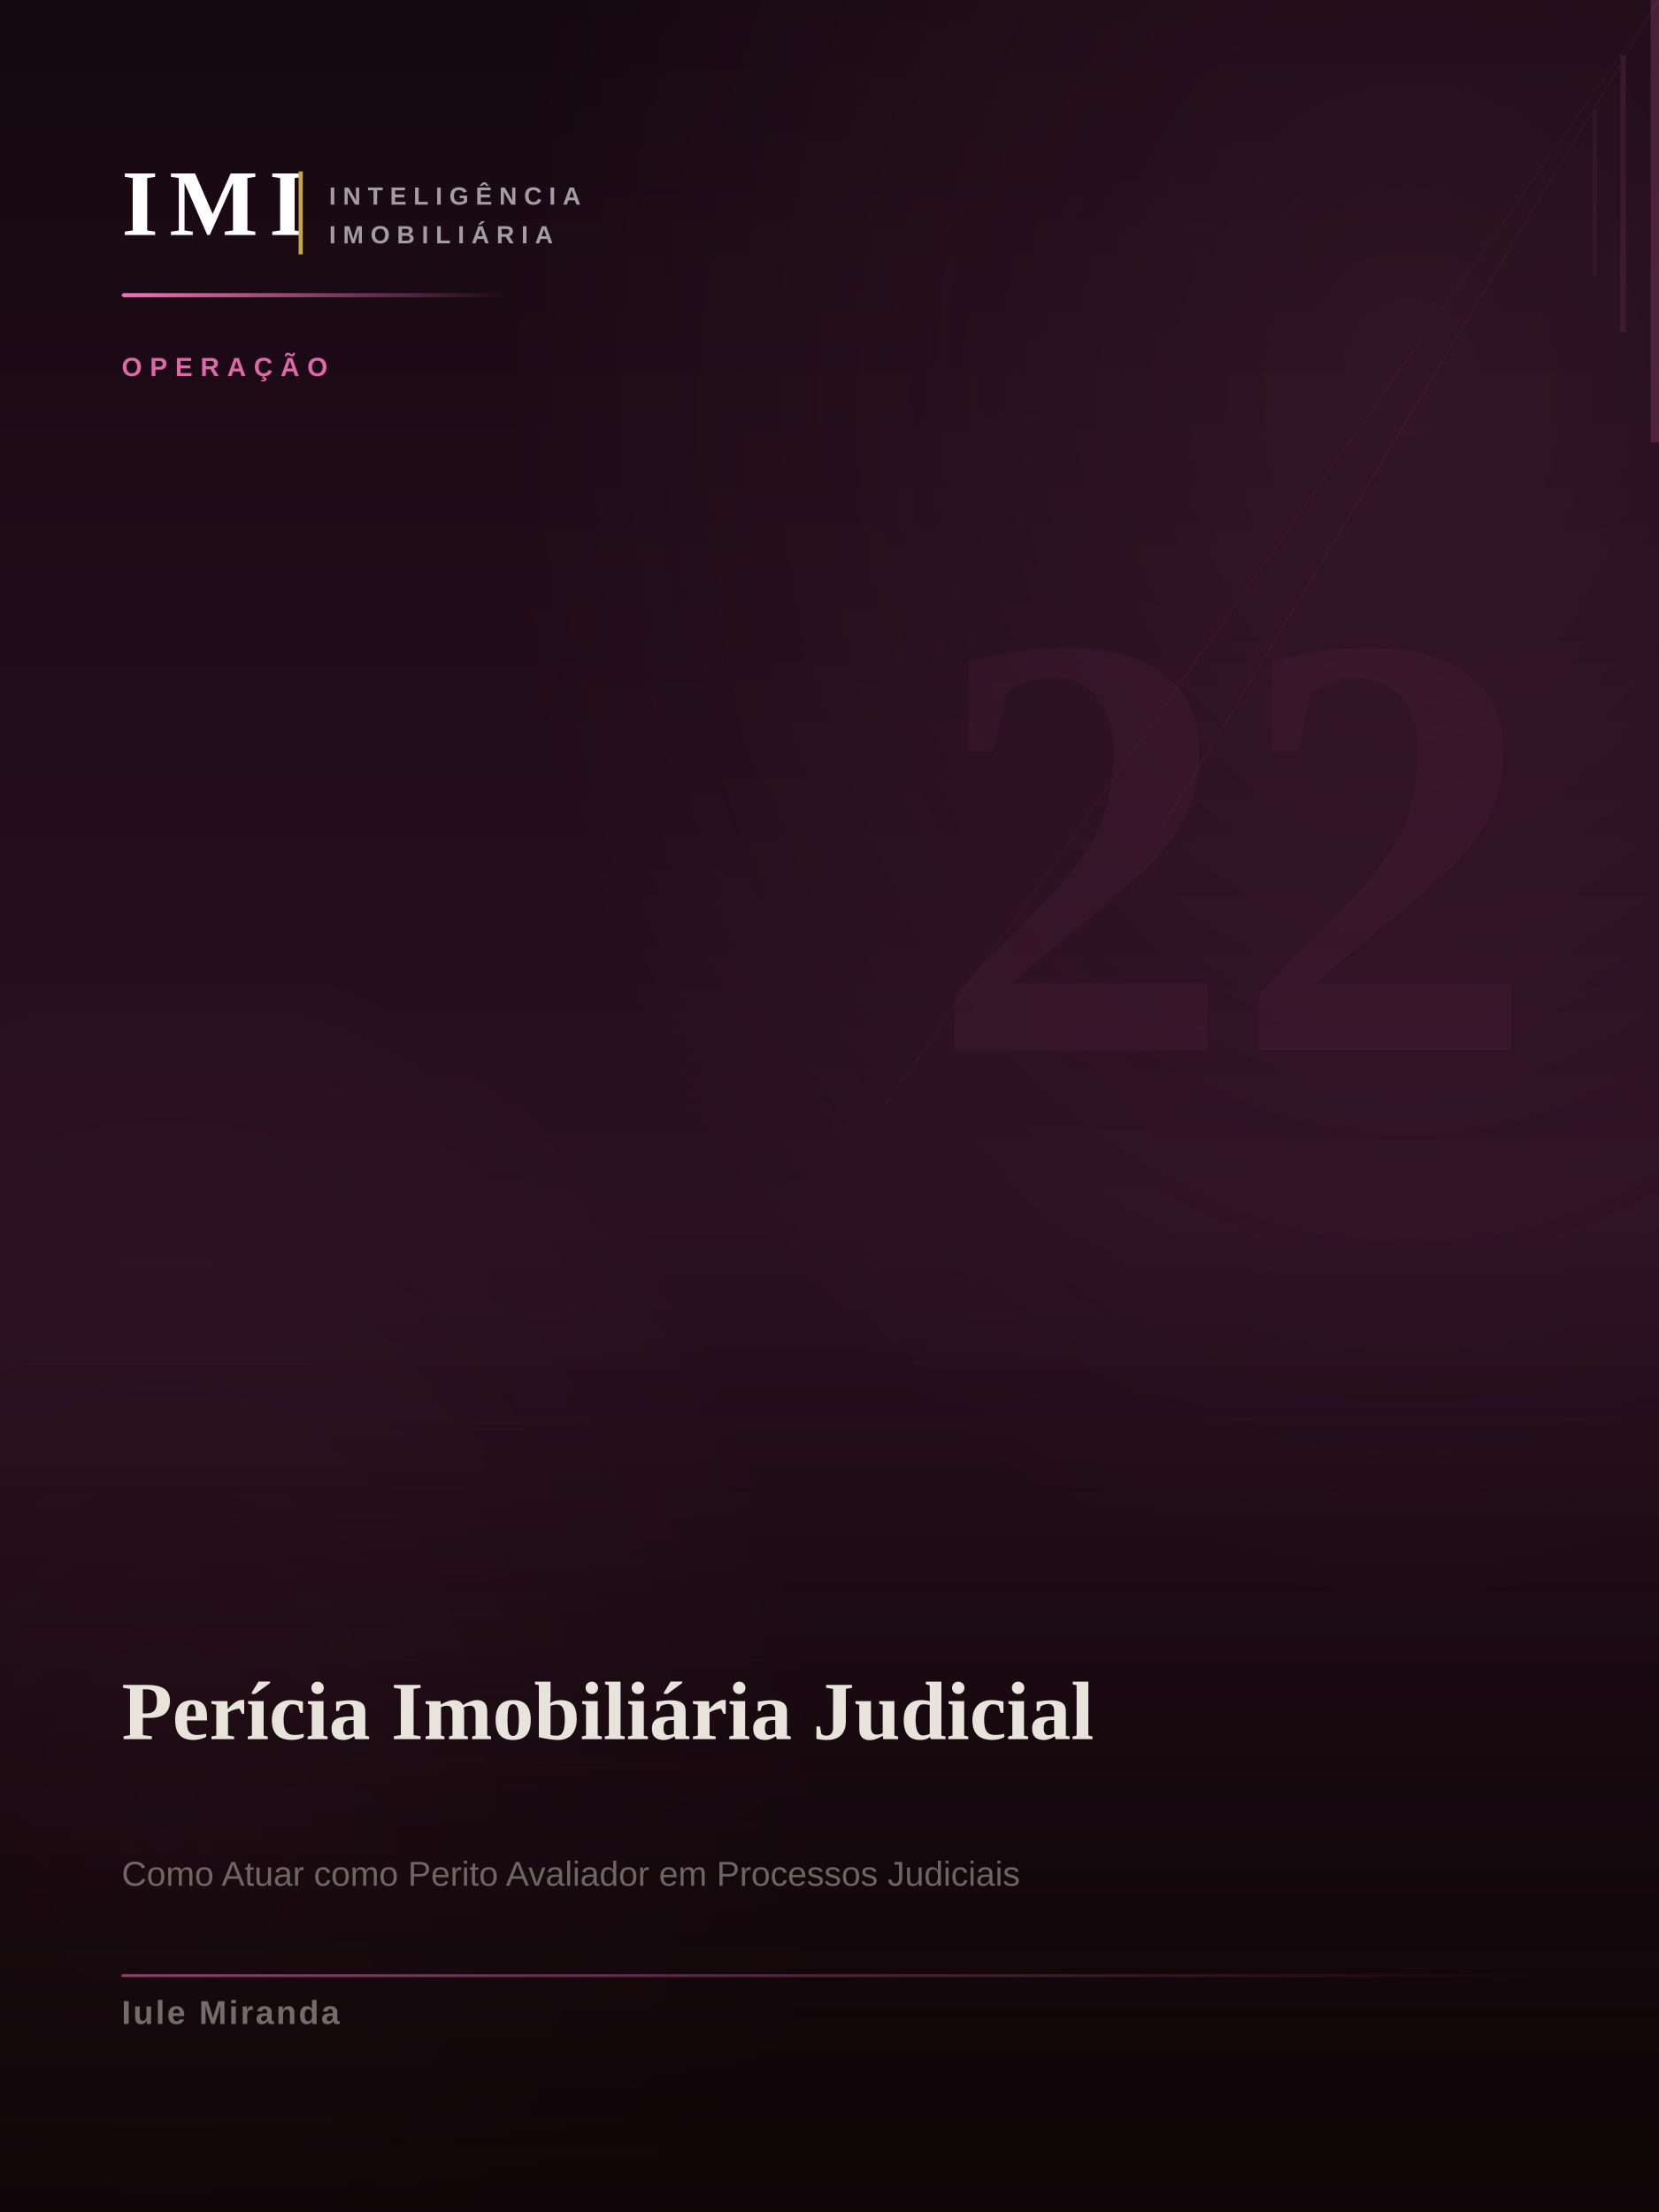
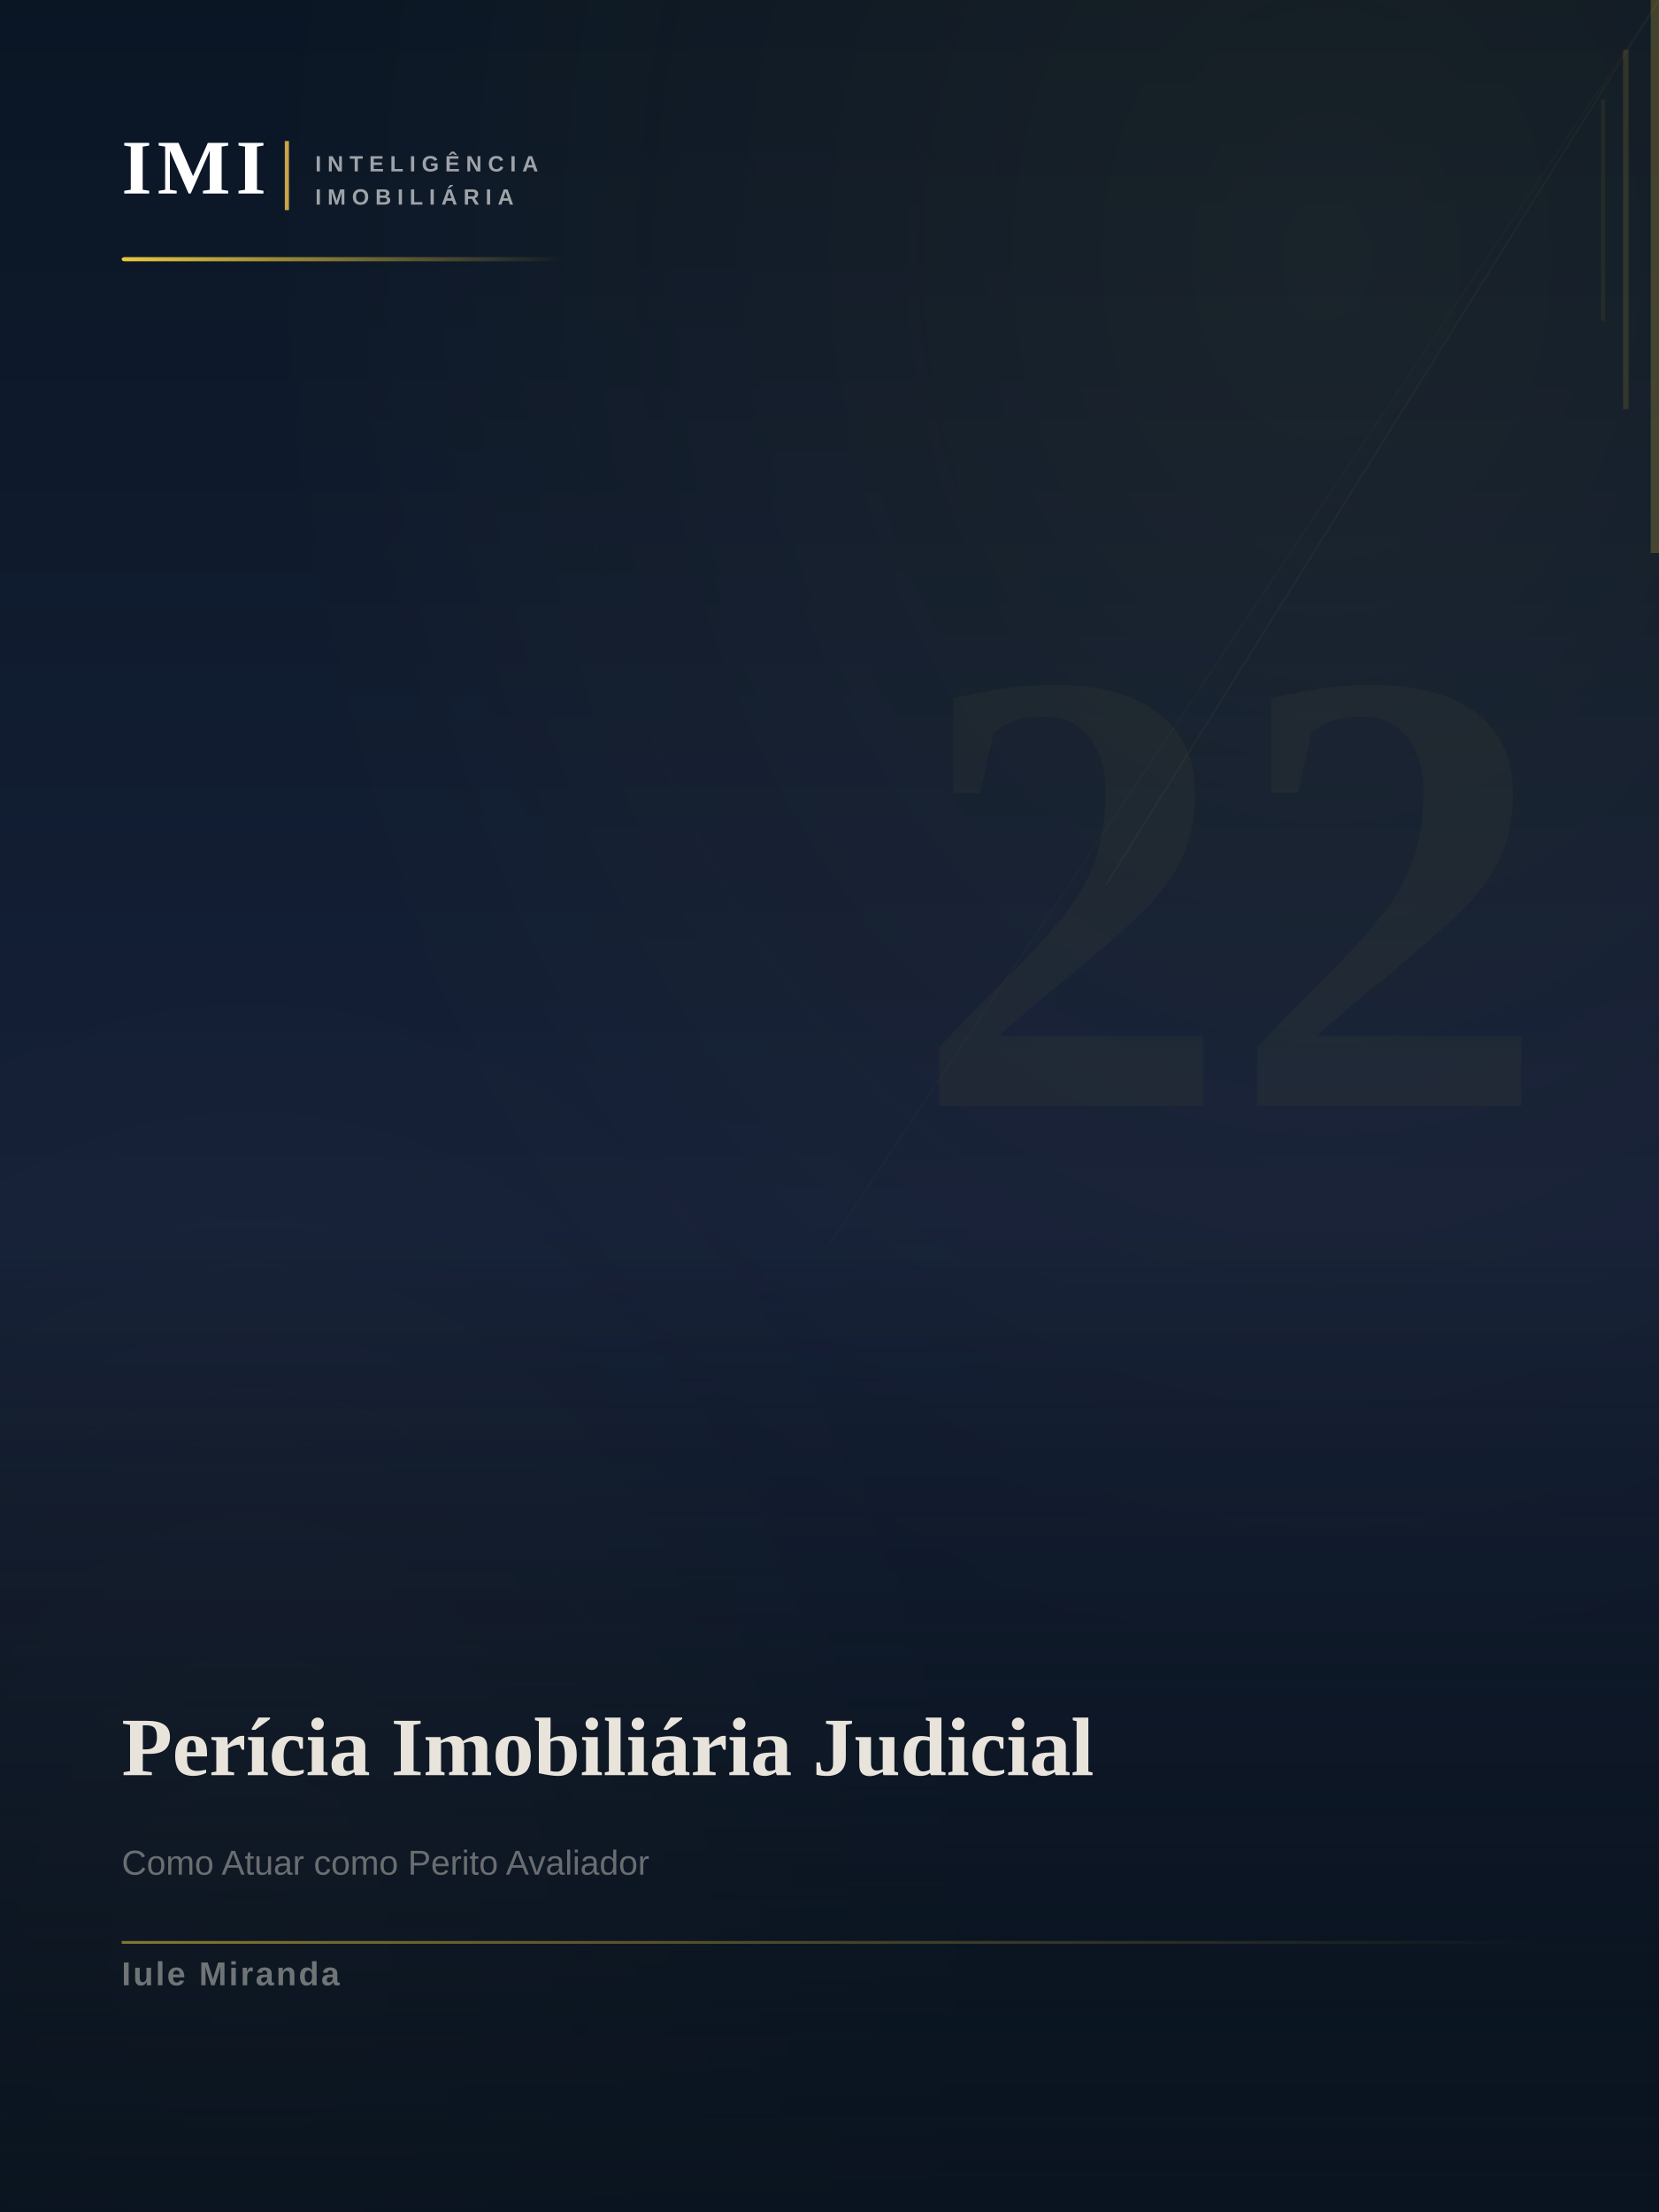
<svg xmlns="http://www.w3.org/2000/svg" width="600" height="800" viewBox="0 0 600 800">
  <defs>
    <linearGradient id="bg_livro_22_pericia_imobiliaria_judicial" x1="0" y1="0" x2="0" y2="1">
-       <stop offset="0%" stop-color="#150810" />
-       <stop offset="55%" stop-color="#2A1020" />
-       <stop offset="100%" stop-color="#100608" />
+       <stop offset="0%" stop-color="#0A1624" />
+       <stop offset="55%" stop-color="#152038" />
+       <stop offset="100%" stop-color="#0A1420" />
    </linearGradient>
    <linearGradient id="acc_livro_22_pericia_imobiliaria_judicial" x1="0" y1="0" x2="1" y2="0">
-       <stop offset="0%" stop-color="#f472b6" />
-       <stop offset="100%" stop-color="#f472b6" stop-opacity="0" />
+       <stop offset="0%" stop-color="#E8C840" />
+       <stop offset="100%" stop-color="#E8C840" stop-opacity="0" />
    </linearGradient>
-     <linearGradient id="fade_livro_22_pericia_imobiliaria_judicial" x1="0" y1="0.6" x2="0" y2="1">
-       <stop offset="0%" stop-color="#100608" stop-opacity="0" />
-       <stop offset="100%" stop-color="#100608" stop-opacity="0.85" />
+     <linearGradient id="fade_livro_22_pericia_imobiliaria_judicial" x1="0" y1="0.55" x2="0" y2="1">
+       <stop offset="0%" stop-color="#0A1420" stop-opacity="0" />
+       <stop offset="100%" stop-color="#0A1420" stop-opacity="0.92" />
    </linearGradient>
-     <radialGradient id="glow_livro_22_pericia_imobiliaria_judicial" cx="85%" cy="18%" r="55%">
-       <stop offset="0%" stop-color="#f472b6" stop-opacity="0.10" />
-       <stop offset="100%" stop-color="#f472b6" stop-opacity="0" />
+     <radialGradient id="glow_livro_22_pericia_imobiliaria_judicial" cx="80%" cy="12%" r="65%">
+       <stop offset="0%" stop-color="#E8C840" stop-opacity="0.06" />
+       <stop offset="100%" stop-color="#E8C840" stop-opacity="0" />
    </radialGradient>
-     <radialGradient id="glow2_livro_22_pericia_imobiliaria_judicial" cx="10%" cy="82%" r="40%">
-       <stop offset="0%" stop-color="#f472b6" stop-opacity="0.06" />
-       <stop offset="100%" stop-color="#f472b6" stop-opacity="0" />
+     <radialGradient id="glow2_livro_22_pericia_imobiliaria_judicial" cx="15%" cy="88%" r="45%">
+       <stop offset="0%" stop-color="#E8C840" stop-opacity="0.04" />
+       <stop offset="100%" stop-color="#E8C840" stop-opacity="0" />
    </radialGradient>
  </defs>
  <rect width="600" height="800" fill="url(#bg_livro_22_pericia_imobiliaria_judicial)" />
  <rect width="600" height="800" fill="url(#glow_livro_22_pericia_imobiliaria_judicial)" />
  <rect width="600" height="800" fill="url(#glow2_livro_22_pericia_imobiliaria_judicial)" />
-   <rect x="597" y="0" width="3" height="160" fill="#f472b6" opacity="0.18" />
-   <rect x="586" y="20" width="2" height="100" fill="#f472b6" opacity="0.10" />
-   <rect x="576" y="40" width="1.5" height="60" fill="#f472b6" opacity="0.06" />
-   <line x1="600" y1="0" x2="420" y2="300" stroke="#f472b6" stroke-width="0.5" opacity="0.05" />
-   <line x1="600" y1="0" x2="320" y2="400" stroke="#f472b6" stroke-width="0.5" opacity="0.04" />
-   <text x="556" y="380" font-family="Georgia, 'Times New Roman', serif" font-size="220" font-weight="700" fill="#f472b6" opacity="0.04" text-anchor="end" dominant-baseline="auto">22</text>
-   <text x="44" y="85" font-family="Georgia, 'Times New Roman', serif" font-size="34" font-weight="700" fill="#FFFFFF" letter-spacing="4" xml:space="preserve">IMI</text>
-   <rect x="108" y="62" width="1.5" height="30" fill="#C8A44A" />
-   <text x="119" y="74" font-family="Arial, Helvetica, sans-serif" font-size="9" font-weight="600" fill="#FFFFFF" fill-opacity="0.60" letter-spacing="2.5" xml:space="preserve">INTELIGÊNCIA</text>
-   <text x="119" y="88" font-family="Arial, Helvetica, sans-serif" font-size="9" font-weight="600" fill="#FFFFFF" fill-opacity="0.60" letter-spacing="2.5" xml:space="preserve">IMOBILIÁRIA</text>
-   <rect x="44" y="106" width="140" height="1.5" fill="url(#acc_livro_22_pericia_imobiliaria_judicial)" rx="1" />
-   <text x="44" y="136" font-family="Arial, Helvetica, sans-serif" font-size="9.5" font-weight="700" fill="#f472b6" letter-spacing="2.8" opacity="0.90" xml:space="preserve">OPERAÇÃO</text>
+   <rect x="597" y="0" width="3" height="200" fill="#E8C840" opacity="0.22" />
+   <rect x="587" y="18" width="2" height="130" fill="#E8C840" opacity="0.13" />
+   <rect x="579" y="36" width="1.5" height="80" fill="#E8C840" opacity="0.07" />
+   <line x1="600" y1="0" x2="400" y2="320" stroke="#E8C840" stroke-width="0.6" opacity="0.04" />
+   <line x1="600" y1="0" x2="300" y2="450" stroke="#E8C840" stroke-width="0.5" opacity="0.03" />
+   <text x="560" y="400" font-family="Georgia, 'Times New Roman', serif" font-size="230" font-weight="700" fill="#E8C840" opacity="0.038" text-anchor="end" dominant-baseline="auto">22</text>
+   <text x="44" y="70" font-family="Georgia, 'Times New Roman', serif" font-size="28" font-weight="700" fill="#FFFFFF" letter-spacing="2" xml:space="preserve">IMI</text>
+   <rect x="103" y="51" width="1.5" height="25" fill="#C8A44A" />
+   <text x="114" y="62" font-family="Arial, Helvetica, sans-serif" font-size="8" font-weight="600" fill="#FFFFFF" fill-opacity="0.60" letter-spacing="2.2" xml:space="preserve">INTELIGÊNCIA</text>
+   <text x="114" y="74" font-family="Arial, Helvetica, sans-serif" font-size="8" font-weight="600" fill="#FFFFFF" fill-opacity="0.60" letter-spacing="2.2" xml:space="preserve">IMOBILIÁRIA</text>
+   <rect x="44" y="93" width="160" height="1.5" fill="url(#acc_livro_22_pericia_imobiliaria_judicial)" rx="1" />
  <rect width="600" height="800" fill="url(#fade_livro_22_pericia_imobiliaria_judicial)" />
-   <text x="44" y="629" font-family="Georgia, 'Times New Roman', serif" font-size="30" font-weight="700" fill="#E8E4DC" xml:space="preserve">Perícia Imobiliária Judicial</text>
-   <text x="44" y="682" font-family="Arial, Helvetica, sans-serif" font-size="12.5" fill="#E8E4DC" fill-opacity="0.42" xml:space="preserve">Como Atuar como Perito Avaliador em Processos Judiciais</text>
-   <rect x="44" y="714" width="512" height="1" fill="url(#acc_livro_22_pericia_imobiliaria_judicial)" opacity="0.55" />
-   <text x="44" y="732" font-family="Arial, Helvetica, sans-serif" font-size="12" font-weight="600" fill="#E8E4DC" fill-opacity="0.45" letter-spacing="0.8" xml:space="preserve">Iule Miranda</text>
+   <text x="44" y="642" font-family="Georgia, 'Times New Roman', serif" font-size="30" font-weight="700" fill="#E8E4DC" xml:space="preserve">Perícia Imobiliária Judicial</text>
+   <text x="44" y="678" font-family="Arial, Helvetica, sans-serif" font-size="12.5" fill="#E8E4DC" fill-opacity="0.42" xml:space="preserve">Como Atuar como Perito Avaliador</text>
+   <rect x="44" y="702" width="512" height="1" fill="url(#acc_livro_22_pericia_imobiliaria_judicial)" opacity="0.55" />
+   <text x="44" y="718" font-family="Arial, Helvetica, sans-serif" font-size="12" font-weight="600" fill="#E8E4DC" fill-opacity="0.45" letter-spacing="0.8" xml:space="preserve">Iule Miranda</text>
</svg>
